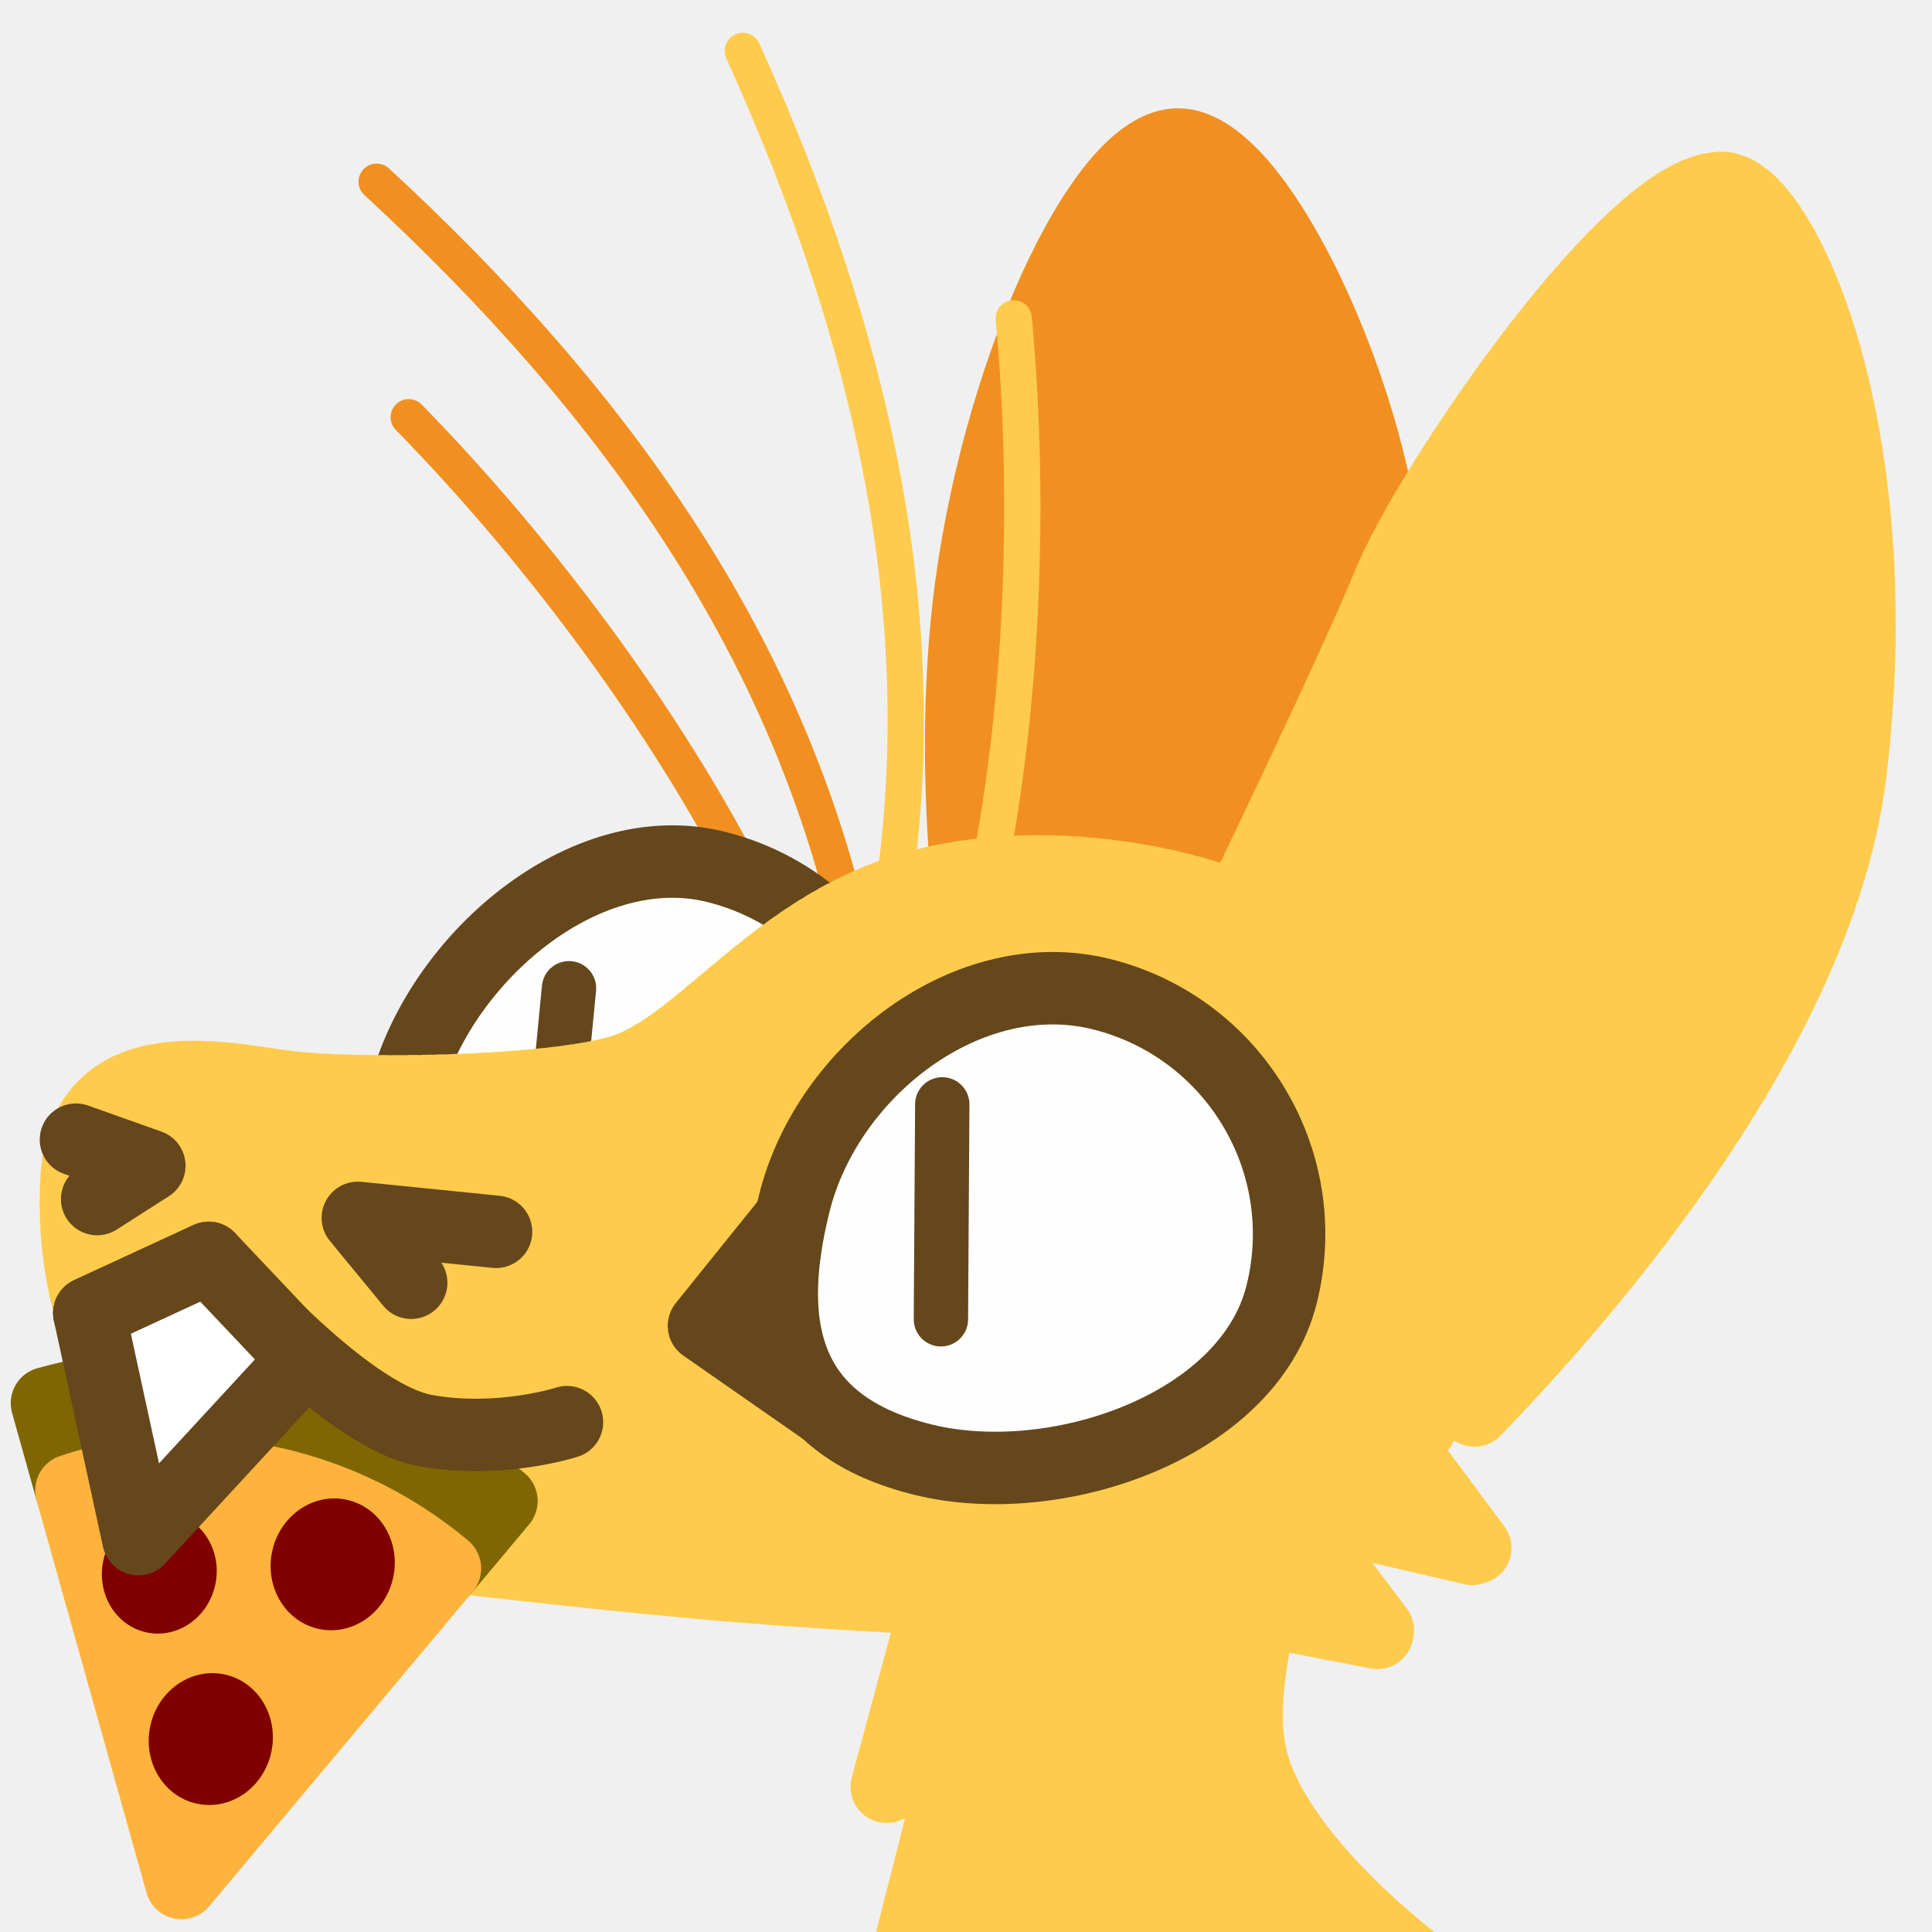
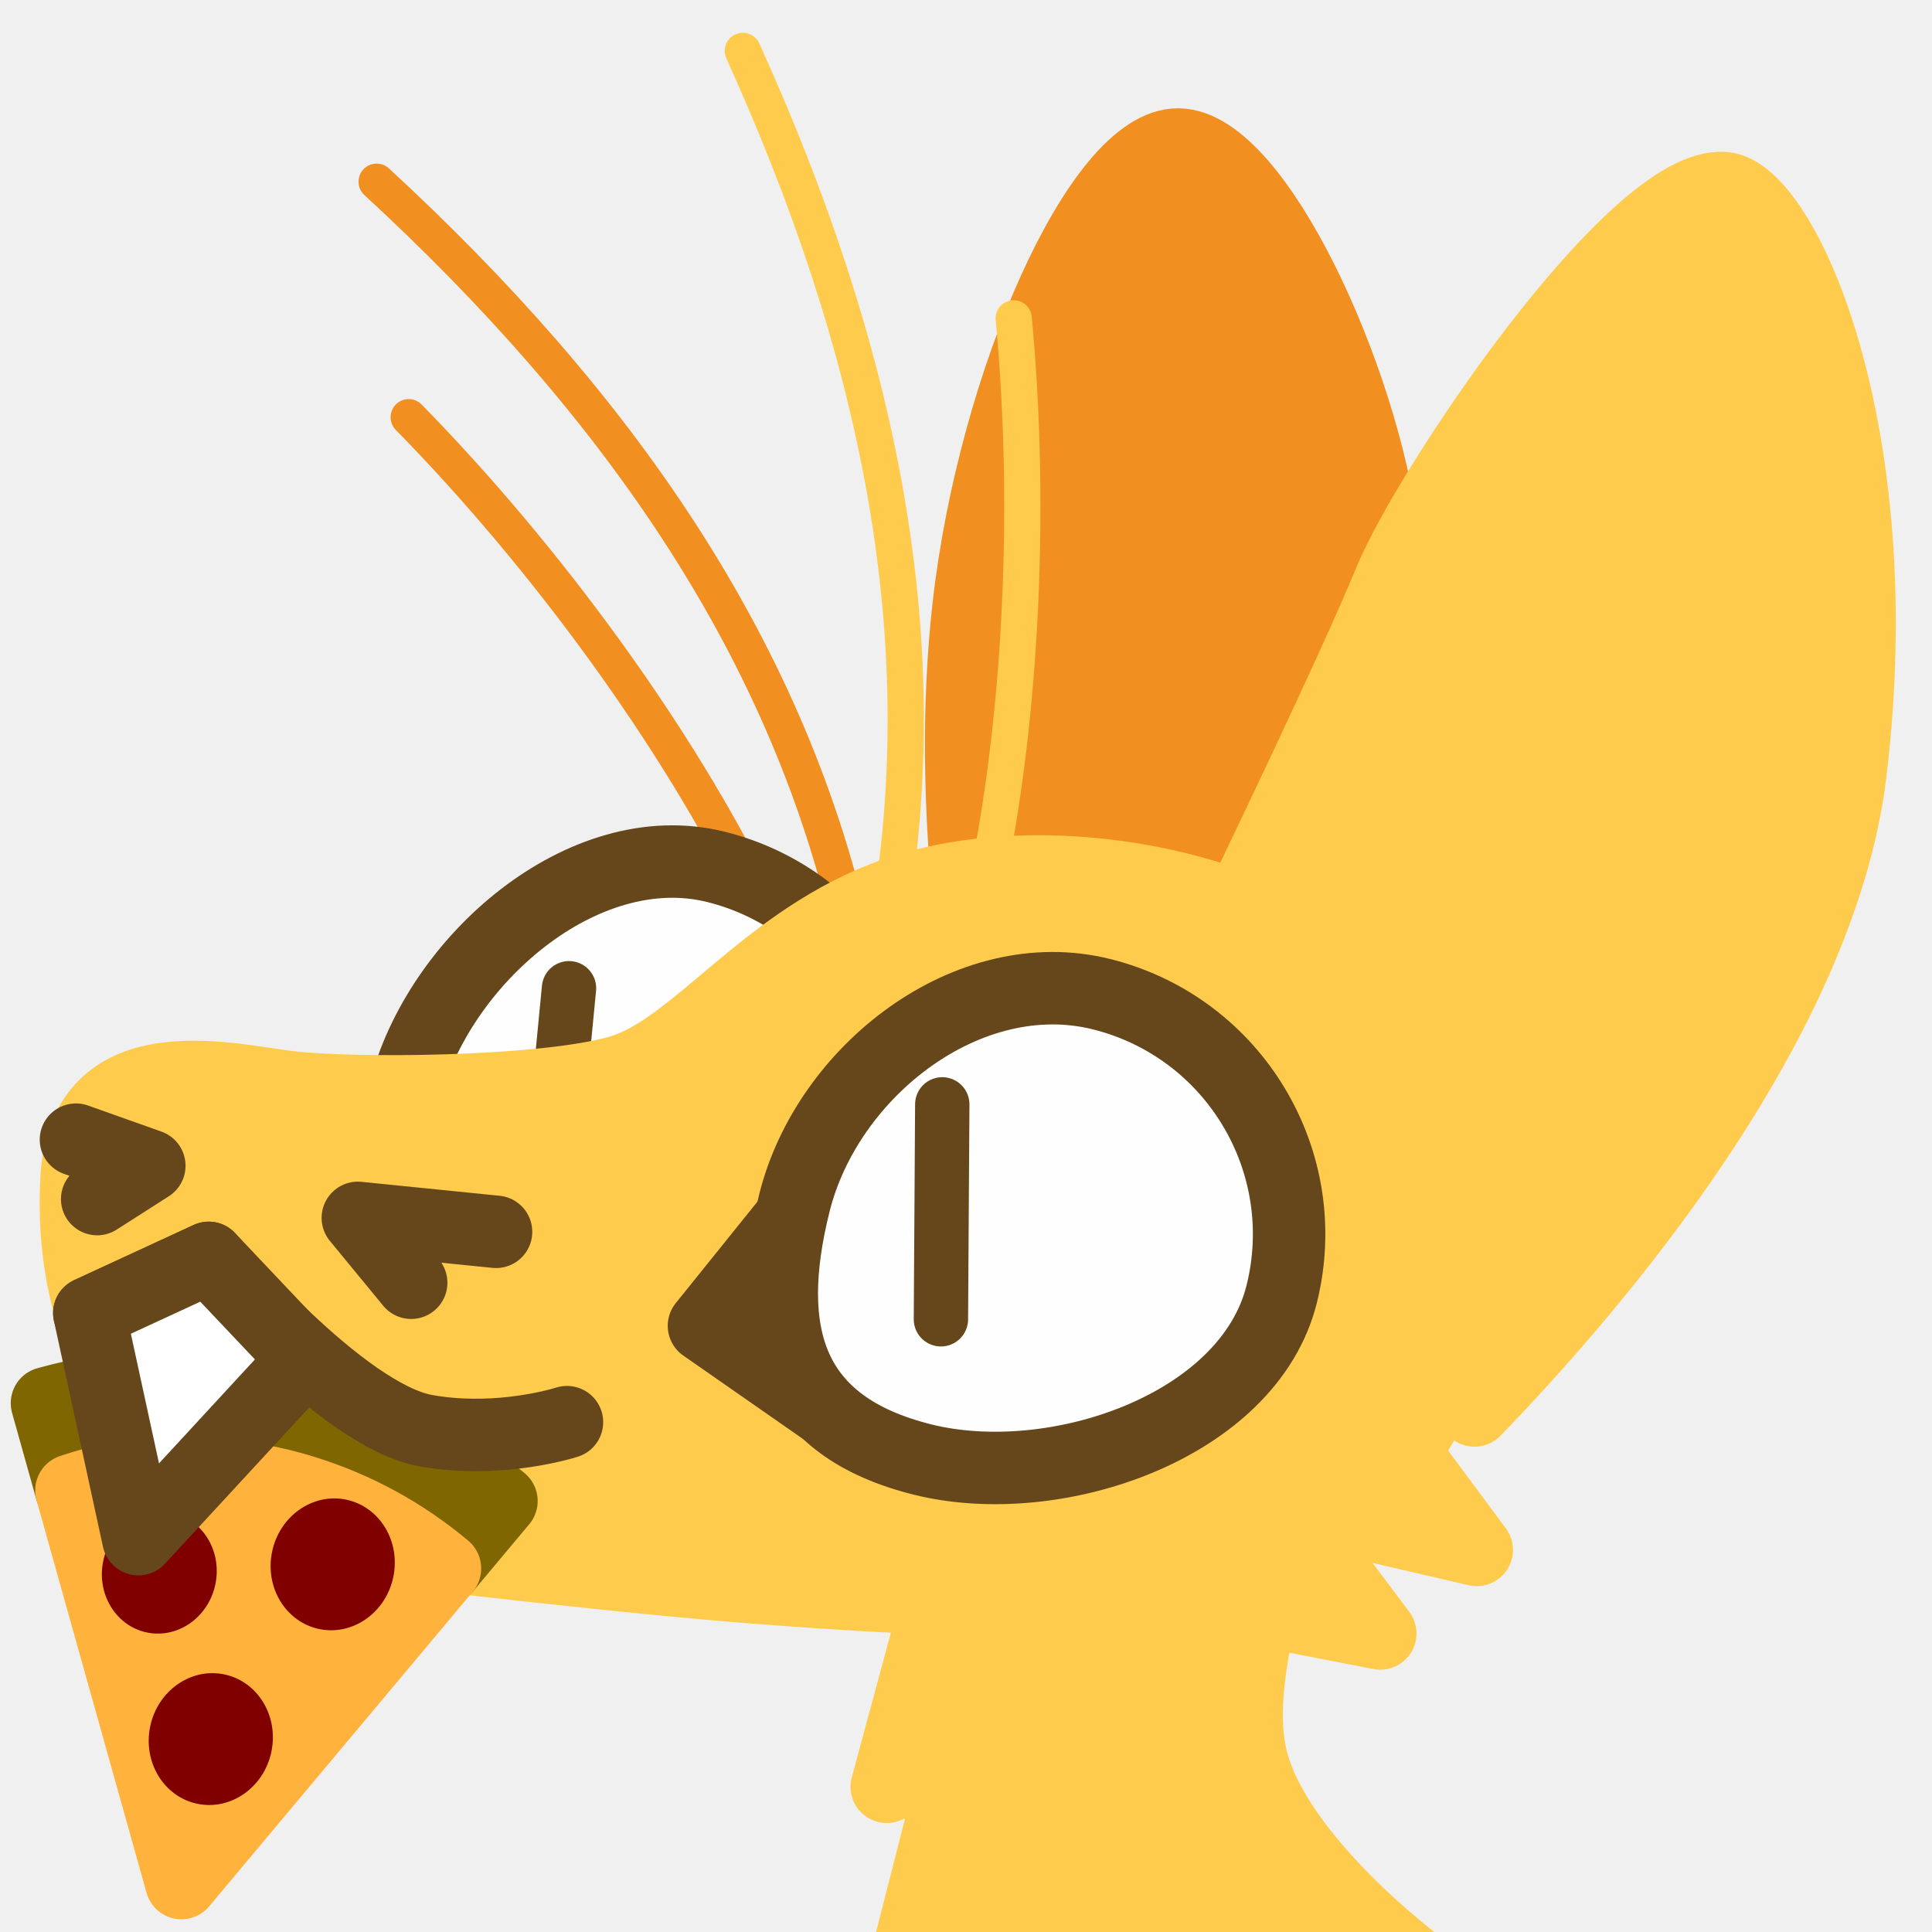
<svg xmlns="http://www.w3.org/2000/svg" version="1.1" id="svg824" width="1706.667" height="1706.667" viewBox="0 0 1706.667 1706.667">
  <defs id="defs828" />
  <g id="layer1" style="display:inline">
    <path style="display:none;fill:#123456;stroke:#123456;stroke-width:64;stroke-linecap:round;stroke-linejoin:round;-inkscape-stroke:none;paint-order:fill markers stroke;stop-color:#000000" d="m 1298.031,865.098 c 70.798,131.454 185.382,239.025 198.706,401.828 -29.438,-19.135 -55.932,-14.719 -79.483,13.247 91.022,54.7 58.514,175.917 81.69,267.15 l -99.353,6.624 c 66.759,58.919 81.773,128.186 90.522,198.706 l -494.507,2.208 c -24.38,-41.481 23.115,-208.563 66.236,-227.044 0,0 3.379,-20.015 -75.353,-9.455 C 1015.23,1271.09 1172.184,1096.186 1298.031,865.098 Z" id="path3091" />
    <path style="opacity:1;fill:#ffcb4c;fill-opacity:1;stroke:#ffcb4c;stroke-width:64;stroke-linecap:round;stroke-linejoin:round;stroke-miterlimit:4;stroke-dasharray:none;stroke-dashoffset:0;stroke-opacity:1;paint-order:fill markers stroke;stop-color:#000000" d="m 848.093,1338.888 -64.785,239.508 62.822,-25.521 -51.043,200.244 459.384,-15.705 c 0,0 -127.607,-94.233 -149.202,-184.539 -21.595,-90.306 51.043,-253.25 51.043,-253.25 z" id="path3340" />
    <g id="g12988" transform="rotate(14.03742,864.68,1035.706)">
      <path style="display:inline;fill:none;fill-opacity:1;stroke:#f19020;stroke-width:32;stroke-linecap:round;stroke-linejoin:round;stroke-miterlimit:4;stroke-dasharray:none;stroke-dashoffset:0;stroke-opacity:1;paint-order:fill markers stroke;stop-color:#000000" d="m 214.247,510.634 c 146.957,90.167 298.173,215.743 401.657,338.766" id="path6280-0-6" />
      <path style="display:inline;fill:none;fill-opacity:1;stroke:#f19020;stroke-width:32;stroke-linecap:round;stroke-linejoin:round;stroke-miterlimit:4;stroke-dasharray:none;stroke-dashoffset:0;stroke-opacity:1;paint-order:fill markers stroke;stop-color:#000000" d="M 136.307,315.67 C 386.364,452.289 592.003,626.13 711.506,872.152" id="path6280-3" />
      <g id="g12997">
        <path id="path1915-9" style="display:inline;fill:#fefefe;stroke:#65471b;stroke-width:64;stroke-linecap:round;stroke-linejoin:round;paint-order:fill markers stroke;stop-color:#000000" d="m 792.618,1048.728 c 10e-6,120.717 -155.86,218.577 -276.577,218.577 -120.717,0 -160.577,-55.86 -160.577,-176.577 0,-120.717 97.86,-260.577 218.577,-260.577 120.717,0 218.577,97.86 218.577,218.577 z" />
        <path style="opacity:1;fill:#ffffff;fill-opacity:1;stroke:#65471b;stroke-width:48;stroke-linecap:round;stroke-linejoin:round;stroke-miterlimit:4;stroke-dasharray:none;stroke-dashoffset:0;stroke-opacity:1;paint-order:fill markers stroke;stop-color:#000000" d="m 473.983,965.652 24.99,166.975" id="path2372" />
      </g>
      <path style="opacity:1;fill:#f19020;fill-opacity:1;stroke:#f19020;stroke-width:64;stroke-linecap:round;stroke-miterlimit:4;stroke-dasharray:none;stroke-dashoffset:0;stroke-opacity:1;paint-order:fill markers stroke;stop-color:#000000" d="m 834.171,894.549 c 0,0 -75.393,-160.403 -99.507,-341.537 -26.528,-199.265 14.089,-425.401 80.873,-441.019 66.784,-15.618 208.006,160.036 259.205,292.512 51.199,132.475 69.033,440.632 69.033,440.632 z" id="path1640" />
-       <path id="path1148" style="display:inline;opacity:1;fill:#ffcb4c;stroke:#ffcb4c;stroke-width:64;stroke-linecap:round;stroke-linejoin:round;stroke-miterlimit:4;stroke-dasharray:6.4, 6.4;stroke-dashoffset:0;stroke-opacity:1;paint-order:fill markers stroke;stop-color:#000000" d="m 1299.055,1153.559 c 0,0 -0.108,-10.821 -0.951,-28.418 -0.422,-8.799 -1.026,-19.291 -1.895,-30.973 -0.869,-11.681 -2,-24.552 -3.473,-38.105 -1.473,-13.553 -3.289,-27.788 -5.523,-42.201 -2.235,-14.413 -4.889,-29.005 -8.043,-43.268 -1.577,-7.131 -3.279,-14.182 -5.115,-21.086 -1.836,-6.904 -3.807,-13.662 -5.922,-20.213 -2.115,-6.551 -4.373,-12.892 -6.787,-18.963 -2.414,-6.071 -4.983,-11.87 -7.715,-17.334 -2.732,-5.464 -5.935,-10.786 -9.539,-15.961 -3.604,-5.175 -7.611,-10.205 -11.949,-15.084 -4.338,-4.879 -9.007,-9.609 -13.94,-14.186 -4.932,-4.576 -10.126,-8.999 -15.514,-13.266 -5.387,-4.266 -10.967,-8.375 -16.67,-12.324 -5.703,-3.949 -11.53,-7.738 -17.41,-11.363 -11.761,-7.251 -23.737,-13.847 -35.371,-19.76 -11.634,-5.913 -22.926,-11.142 -33.32,-15.66 -10.395,-4.519 -19.891,-8.326 -27.934,-11.395 -16.085,-6.137 -26.354,-9.318 -26.354,-9.318 -106.831,-15.988 -232.175,6.969 -312.625,60.014 -101.267,66.77 -136.887,176.629 -198.707,211.955 -61.82,35.325 -225.2,77.273 -280.396,83.897 -55.196,6.623 -183.25,6.625 -161.172,123.641 22.078,117.016 112.599,282.605 377.541,247.279 264.942,-35.326 313.515,-44.157 536.508,-88.314 22.897,-4.534 53.848,-18.32 86.828,-36.947 l 213.871,-11.428 -92.926,-75.256 c 5.358,-4.84 10.6,-9.718 15.633,-14.637 l 142.076,-2.375 -84.881,-69.668 c 3.481,-6.554 6.481,-13.021 8.627,-19.307 1.052,-3.082 2.033,-6.627 3.047,-9.977 z" />
+       <path id="path1148" style="display:inline;opacity:1;fill:#ffcb4c;stroke:#ffcb4c;stroke-width:64;stroke-linecap:round;stroke-linejoin:round;stroke-miterlimit:4;stroke-dasharray:none;stroke-dashoffset:0;stroke-opacity:1;paint-order:fill markers stroke;stop-color:#000000" d="m 1299.055,1153.559 c 0,0 -0.108,-10.821 -0.951,-28.418 -0.422,-8.799 -1.026,-19.291 -1.895,-30.973 -0.869,-11.681 -2,-24.552 -3.473,-38.105 -1.473,-13.553 -3.289,-27.788 -5.523,-42.201 -2.235,-14.413 -4.889,-29.005 -8.043,-43.268 -1.577,-7.131 -3.279,-14.182 -5.115,-21.086 -1.836,-6.904 -3.807,-13.662 -5.922,-20.213 -2.115,-6.551 -4.373,-12.892 -6.787,-18.963 -2.414,-6.071 -4.983,-11.87 -7.715,-17.334 -2.732,-5.464 -5.935,-10.786 -9.539,-15.961 -3.604,-5.175 -7.611,-10.205 -11.949,-15.084 -4.338,-4.879 -9.007,-9.609 -13.94,-14.186 -4.932,-4.576 -10.126,-8.999 -15.514,-13.266 -5.387,-4.266 -10.967,-8.375 -16.67,-12.324 -5.703,-3.949 -11.53,-7.738 -17.41,-11.363 -11.761,-7.251 -23.737,-13.847 -35.371,-19.76 -11.634,-5.913 -22.926,-11.142 -33.32,-15.66 -10.395,-4.519 -19.891,-8.326 -27.934,-11.395 -16.085,-6.137 -26.354,-9.318 -26.354,-9.318 -106.831,-15.988 -232.175,6.969 -312.625,60.014 -101.267,66.77 -136.887,176.629 -198.707,211.955 -61.82,35.325 -225.2,77.273 -280.396,83.897 -55.196,6.623 -183.25,6.625 -161.172,123.641 22.078,117.016 112.599,282.605 377.541,247.279 264.942,-35.326 313.515,-44.157 536.508,-88.314 22.897,-4.534 53.848,-18.32 86.828,-36.947 l 213.871,-11.428 -92.926,-75.256 c 5.358,-4.84 10.6,-9.718 15.633,-14.637 l 142.076,-2.375 -84.881,-69.668 c 3.481,-6.554 6.481,-13.021 8.627,-19.307 1.052,-3.082 2.033,-6.627 3.047,-9.977 z" />
      <path style="display:none;fill:#123456;stroke:#123456;stroke-width:64;stroke-linecap:round;stroke-linejoin:round;-inkscape-stroke:none;paint-order:fill markers stroke;stop-color:#000000" d="M 880.931,744.045 C 763.916,771.643 622.613,916.257 622.613,916.257 620.953,833.211 611.28,749.437 735.213,677.809 c -124.695,-7.457 -249.288,-15.117 -408.452,46.365 0,0 303.226,-263.622 490.142,-280.397 172.212,-15.455 264.942,37.533 264.942,37.533 -0.192,-45.683 -31.458,-88.259 -90.522,-128.055 0,0 295.852,97.145 333.385,194.291 37.533,97.145 28.702,167.796 28.702,167.796 l -243.752,34.923 c 0,0 -111.711,-33.819 -228.727,-6.221 z" id="path1637" />
      <g id="g17206" transform="rotate(11.7621,-1427.524,6898.75)">
        <path id="path8777" style="fill:#806600;fill-opacity:1;stroke:#806600;stroke-width:64;stroke-linecap:round;stroke-linejoin:round;stroke-miterlimit:4;stroke-dasharray:none;stroke-opacity:1;paint-order:fill markers stroke;stop-color:#000000" d="m -816.701,718.15 a 440.255,440.255 0 0 0 -205.68,49.43 l 36.859,71.064 a 358.352,358.352 0 0 1 18.535,-10.121 358.352,358.352 0 0 1 47.906,-17.867 358.352,358.352 0 0 1 49.961,-10.867 358.352,358.352 0 0 1 50.998,-3.648 358.352,358.352 0 0 1 17.584,0.432 358.352,358.352 0 0 1 17.541,1.295 358.352,358.352 0 0 1 17.457,2.152 358.352,358.352 0 0 1 17.33,3.006 358.352,358.352 0 0 1 17.16,3.855 358.352,358.352 0 0 1 16.951,4.689 358.352,358.352 0 0 1 16.701,5.518 358.352,358.352 0 0 1 16.41,6.33 358.352,358.352 0 0 1 16.08,7.129 358.352,358.352 0 0 1 15.711,7.908 358.352,358.352 0 0 1 0.76,0.43 l 36.727,-68.523 a 440.255,440.255 0 0 0 -204.992,-52.211 z" transform="rotate(-14.03742,864.68,1035.706)" />
        <path id="path955" style="fill:#ffb33d;fill-opacity:1;stroke:#ffb33d;stroke-width:64;stroke-linecap:round;stroke-linejoin:round;stroke-miterlimit:4;stroke-dasharray:none;stroke-opacity:1;paint-order:fill markers stroke;stop-color:#000000" d="m -648.436,838.885 a 358.352,358.352 0 0 0 -0.76,-0.43 358.352,358.352 0 0 0 -15.711,-7.908 358.352,358.352 0 0 0 -16.08,-7.129 358.352,358.352 0 0 0 -16.41,-6.33 358.352,358.352 0 0 0 -16.701,-5.518 358.352,358.352 0 0 0 -16.951,-4.689 358.352,358.352 0 0 0 -17.16,-3.855 358.352,358.352 0 0 0 -17.33,-3.006 358.352,358.352 0 0 0 -17.457,-2.152 358.352,358.352 0 0 0 -17.541,-1.295 358.352,358.352 0 0 0 -17.584,-0.432 358.352,358.352 0 0 0 -50.998,3.648 358.352,358.352 0 0 0 -49.961,10.867 358.352,358.352 0 0 0 -47.906,17.867 358.352,358.352 0 0 0 -18.535,10.121 l 165.84,319.75 z" transform="rotate(-14.03742,864.68,1035.706)" />
        <ellipse style="fill:#800000;fill-opacity:1;stroke:none;stroke-width:64;stroke-linecap:round;stroke-linejoin:round;stroke-opacity:1;paint-order:fill markers stroke;stop-color:#000000" id="path11519" cx="-1171.748" cy="1072.718" transform="rotate(-14.03742)" rx="50.586" ry="53.997" />
        <ellipse style="display:inline;fill:#800000;fill-opacity:1;stroke:none;stroke-width:64;stroke-linecap:round;stroke-linejoin:round;stroke-opacity:1;paint-order:fill markers stroke;stop-color:#000000" id="path11519-9" cx="-1097.245" cy="1207.408" transform="rotate(-14.03742)" rx="54.685" ry="58.371" />
        <ellipse style="display:inline;fill:#800000;fill-opacity:1;stroke:none;stroke-width:64;stroke-linecap:round;stroke-linejoin:round;stroke-opacity:1;paint-order:fill markers stroke;stop-color:#000000" id="path11519-9-8" cx="-1023.284" cy="1034.333" transform="rotate(-14.03742)" rx="54.685" ry="58.371" />
      </g>
-       <path id="path13483" style="display:inline;opacity:1;fill:#ffcb4c;stroke:#ffcb4c;stroke-width:64;stroke-linecap:round;stroke-linejoin:round;stroke-miterlimit:4;stroke-dasharray:6.4, 6.4;stroke-dashoffset:0;stroke-opacity:1;paint-order:fill markers stroke;stop-color:#000000" d="m 1292.465,32.427 c -78.399,13.079 -189.645,320.445 -202.472,409.824 -11.421,79.578 -53.232,282.096 -65.136,339.497 0,0 10.652,1.448 27.528,4.855 8.438,1.703 18.431,3.896 29.428,6.643 10.996,2.747 22.995,6.046 35.443,9.964 12.448,3.918 25.347,8.453 38.14,13.67 6.397,2.608 12.767,5.386 19.043,8.343 6.276,2.957 12.455,6.091 18.471,9.413 6.016,3.322 11.867,6.83 17.485,10.532 5.618,3.702 11.002,7.599 16.084,11.698 5.082,4.099 9.861,8.401 14.268,12.912 4.407,4.512 8.441,9.234 12.036,14.174 3.594,4.94 7.082,10.238 10.462,15.828 3.38,5.591 6.651,11.474 9.815,17.588 3.164,6.113 6.22,12.455 9.167,18.963 2.947,6.508 5.786,13.182 8.515,19.957 5.458,13.549 10.477,27.505 15.053,41.354 4.576,13.849 8.71,27.591 12.393,40.717 3.683,13.126 6.917,25.635 9.696,37.015 2.779,11.379 5.101,21.629 6.965,30.239 3.728,17.219 5.614,27.874 5.614,27.874 76.201,-131.87 213.467,-405.661 185.463,-627.421 C 1487.585,202.448 1343.305,23.946 1292.465,32.427 Z" />
+       <path id="path13483" style="display:inline;opacity:1;fill:#ffcb4c;stroke:#ffcb4c;stroke-width:64;stroke-linecap:round;stroke-linejoin:round;stroke-miterlimit:4;stroke-dasharray:none;stroke-dashoffset:0;stroke-opacity:1;paint-order:fill markers stroke;stop-color:#000000" d="m 1292.465,32.427 c -78.399,13.079 -189.645,320.445 -202.472,409.824 -11.421,79.578 -53.232,282.096 -65.136,339.497 0,0 10.652,1.448 27.528,4.855 8.438,1.703 18.431,3.896 29.428,6.643 10.996,2.747 22.995,6.046 35.443,9.964 12.448,3.918 25.347,8.453 38.14,13.67 6.397,2.608 12.767,5.386 19.043,8.343 6.276,2.957 12.455,6.091 18.471,9.413 6.016,3.322 11.867,6.83 17.485,10.532 5.618,3.702 11.002,7.599 16.084,11.698 5.082,4.099 9.861,8.401 14.268,12.912 4.407,4.512 8.441,9.234 12.036,14.174 3.594,4.94 7.082,10.238 10.462,15.828 3.38,5.591 6.651,11.474 9.815,17.588 3.164,6.113 6.22,12.455 9.167,18.963 2.947,6.508 5.786,13.182 8.515,19.957 5.458,13.549 10.477,27.505 15.053,41.354 4.576,13.849 8.71,27.591 12.393,40.717 3.683,13.126 6.917,25.635 9.696,37.015 2.779,11.379 5.101,21.629 6.965,30.239 3.728,17.219 5.614,27.874 5.614,27.874 76.201,-131.87 213.467,-405.661 185.463,-627.421 C 1487.585,202.448 1343.305,23.946 1292.465,32.427 Z" />
      <g id="g13003">
        <path style="opacity:1;fill:#ffcb4c;fill-opacity:1;stroke:none;stroke-width:64;stroke-linecap:round;stroke-linejoin:round;stroke-miterlimit:4;stroke-dasharray:none;stroke-dashoffset:0;stroke-opacity:1;paint-order:fill markers stroke;stop-color:#000000" d="m 132.471,1346.787 90.522,-72.859 c 0,0 146.935,106.632 222.993,101.561 66.235,-4.416 119.224,-37.533 119.224,-37.533 l -32.922,-235.898 -431.652,43.553 -7.57,162.817 z" id="path3264" />
        <path style="opacity:1;fill:none;fill-opacity:1;stroke:#65471b;stroke-width:64;stroke-linecap:round;stroke-linejoin:round;stroke-miterlimit:4;stroke-dasharray:none;stroke-dashoffset:0;stroke-opacity:1;paint-order:fill markers stroke;stop-color:#000000" d="m 83.898,1201.07 68.443,6.623 -37.533,39.741" id="path2163" />
        <path style="opacity:1;fill:none;fill-opacity:1;stroke:#65471b;stroke-width:64;stroke-linecap:round;stroke-linejoin:round;stroke-miterlimit:4;stroke-dasharray:none;stroke-dashoffset:0;stroke-opacity:1;paint-order:fill markers stroke;stop-color:#000000" d="m 401.828,1251.85 -59.612,-44.157 121.432,-17.663" id="path2198" />
        <path style="opacity:1;fill:#ffcb4c;fill-opacity:1;stroke:#65471b;stroke-width:64;stroke-linecap:round;stroke-linejoin:round;stroke-miterlimit:4;stroke-dasharray:none;stroke-dashoffset:0;stroke-opacity:1;paint-order:fill markers stroke;stop-color:#000000" d="m 132.471,1346.787 90.522,-72.859 c 0,0 146.935,106.632 222.993,101.561 28.819,-1.921 55.13,-9.276 75.66,-16.973 13.914,-5.216 25.172,-10.589 32.756,-14.534 6.945,-3.612 10.808,-6.027 10.808,-6.027" id="path2200" />
        <path style="opacity:1;fill:#ffffff;fill-opacity:1;stroke:#65471b;stroke-width:64;stroke-linecap:round;stroke-linejoin:round;stroke-miterlimit:4;stroke-dasharray:none;stroke-dashoffset:0;stroke-opacity:1;paint-order:fill markers stroke;stop-color:#000000" d="m 222.993,1530.039 -90.522,-183.251 90.522,-72.859 103.769,66.235 z" id="path2202" />
      </g>
      <g id="g12993">
        <path style="opacity:1;fill:#65471b;fill-opacity:1;stroke:#65471b;stroke-width:64;stroke-linecap:round;stroke-linejoin:round;stroke-miterlimit:4;stroke-dasharray:none;stroke-dashoffset:0;stroke-opacity:1;paint-order:fill markers stroke;stop-color:#000000" d="m 661.976,1226.049 53.367,-115.501 86.531,168.711 z" id="path7852" />
        <path id="path1915" style="opacity:1;fill:#fefefe;stroke:#65471b;stroke-width:64;stroke-linecap:round;stroke-linejoin:round;paint-order:fill markers stroke;stop-color:#000000" d="m 1150.289,1075.222 c 0,120.717 -151.86,218.577 -272.577,218.577 -120.717,0 -164.577,-71.86 -164.577,-192.577 -2e-5,-120.717 97.86,-244.577 218.577,-244.577 120.717,-2e-5 218.577,97.86 218.577,218.577 z" />
        <path style="opacity:1;fill:#ffffff;fill-opacity:1;stroke:#65471b;stroke-width:48;stroke-linecap:round;stroke-linejoin:round;stroke-miterlimit:4;stroke-dasharray:none;stroke-dashoffset:0;stroke-opacity:1;paint-order:fill markers stroke;stop-color:#000000" d="M 818.741,985.185 863.639,1169.675" id="path2350" />
      </g>
      <path style="opacity:1;fill:none;fill-opacity:1;stroke:#ffcb4c;stroke-width:32;stroke-linecap:round;stroke-linejoin:round;stroke-miterlimit:4;stroke-dasharray:none;stroke-dashoffset:0;stroke-opacity:1;paint-order:fill markers stroke;stop-color:#000000" d="M 422.098,125.101 C 599.1,348.402 720.689,588.661 734.815,861.807" id="path6280" />
      <path style="display:inline;fill:none;fill-opacity:1;stroke:#ffcb4c;stroke-width:32;stroke-linecap:round;stroke-linejoin:round;stroke-miterlimit:4;stroke-dasharray:none;stroke-dashoffset:0;stroke-opacity:1;paint-order:fill markers stroke;stop-color:#000000" d="m 711.568,296.293 c 57.336,162.601 95.675,355.385 98.55,516.119" id="path6280-0" />
    </g>
  </g>
</svg>
